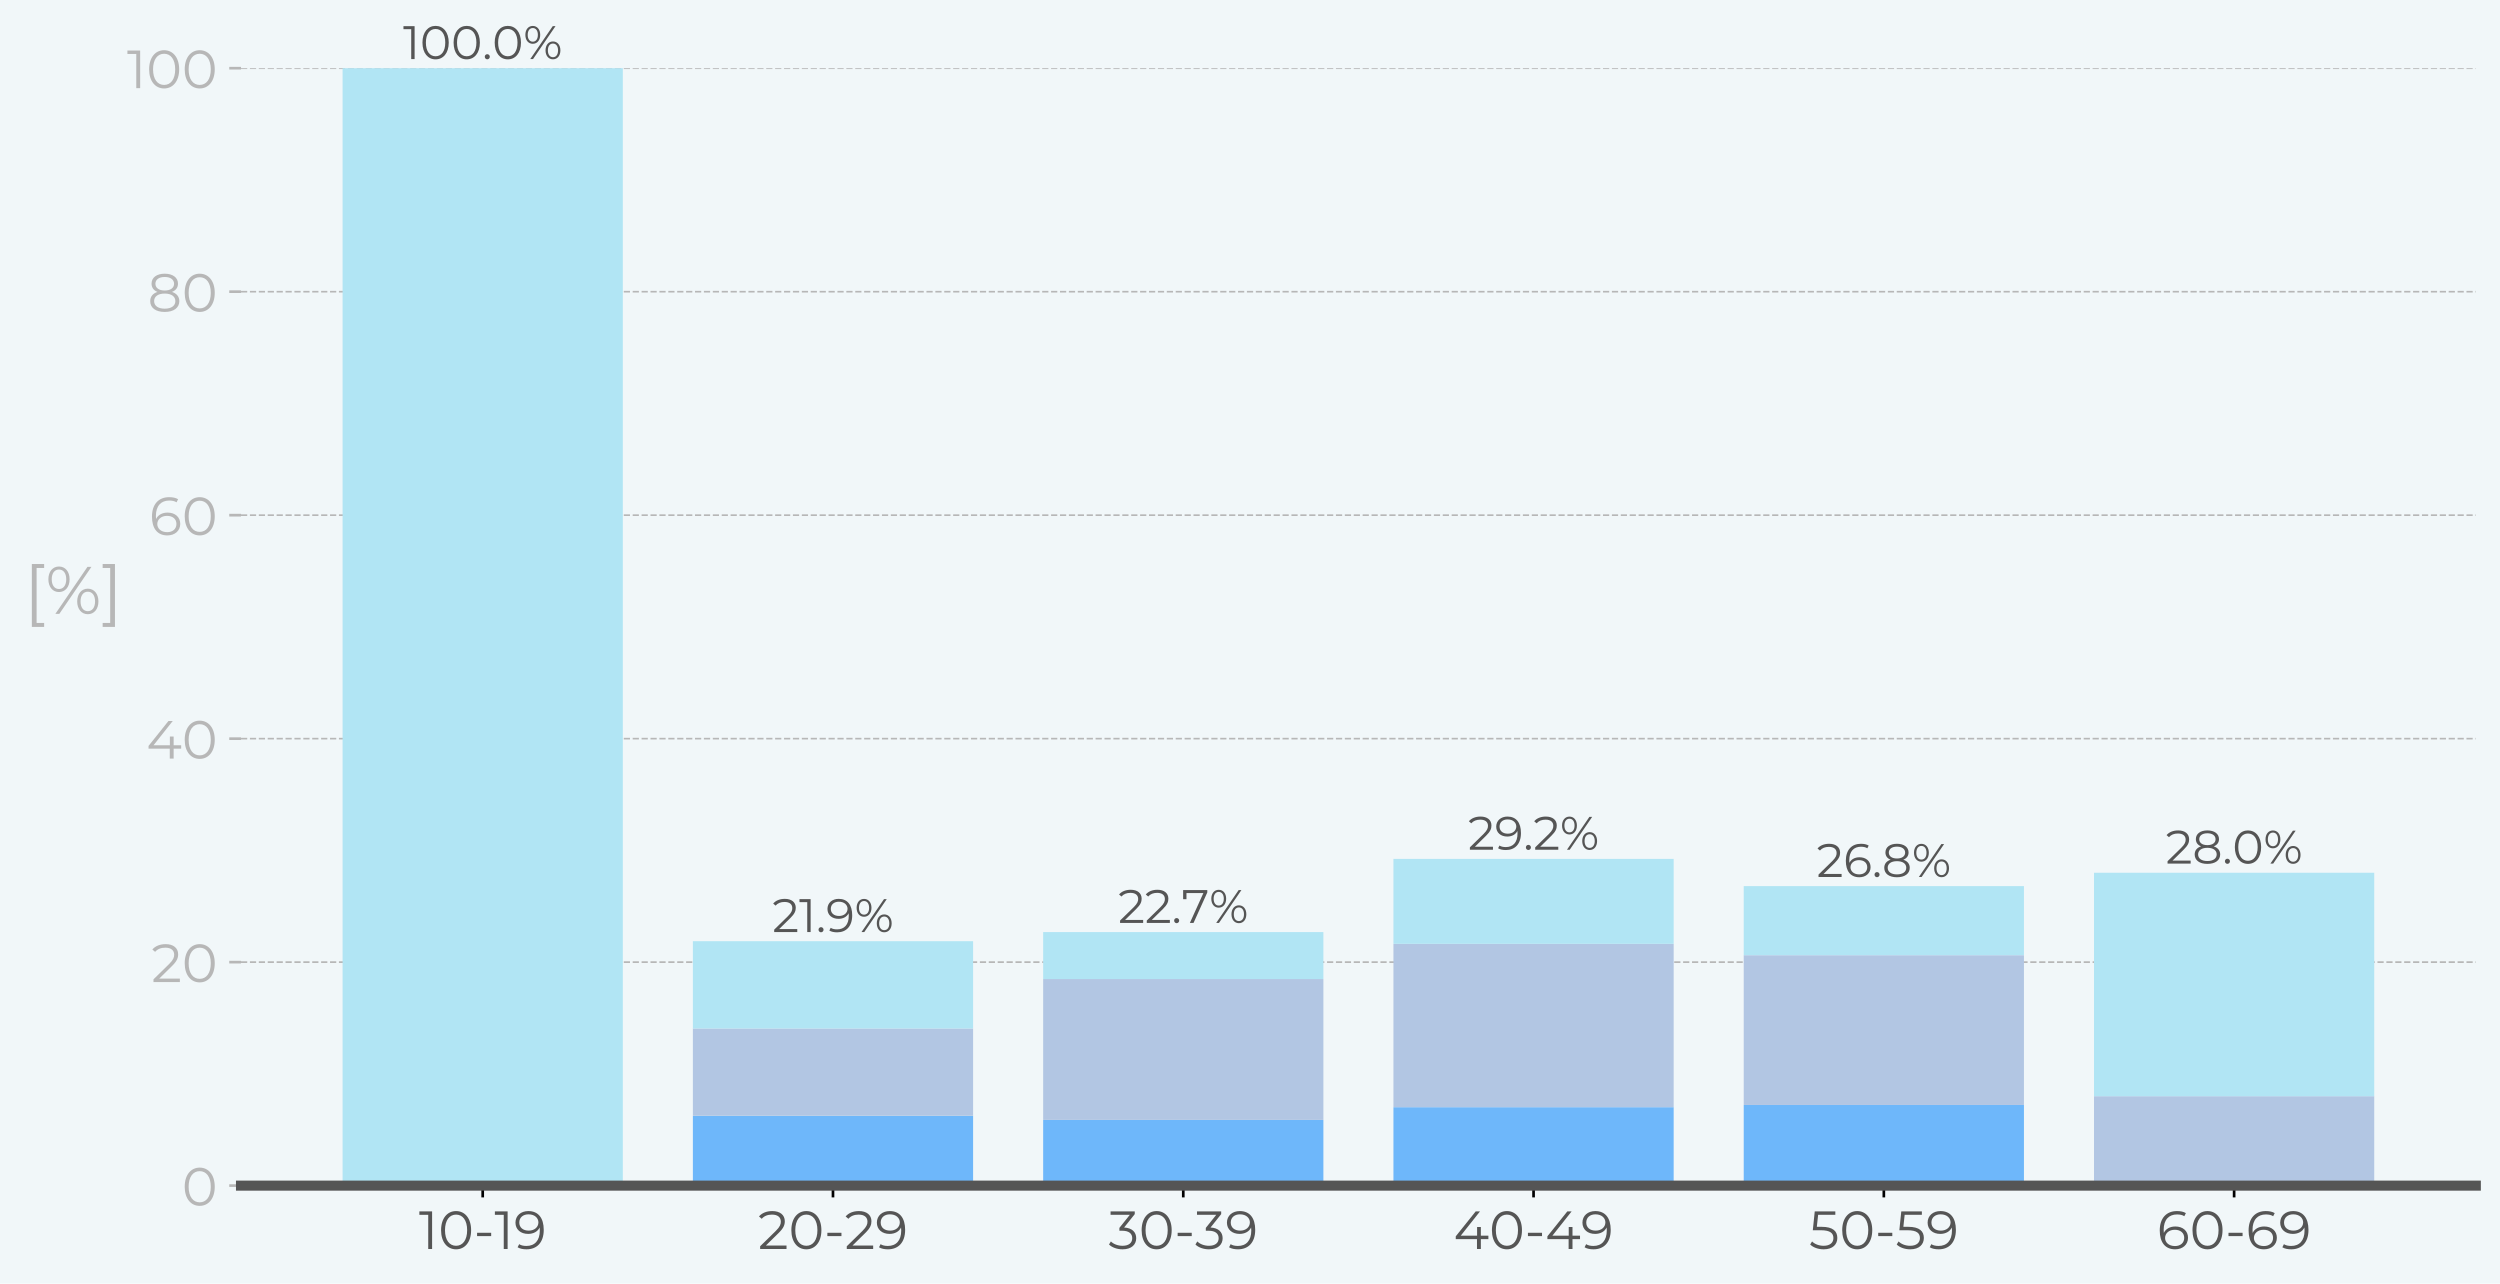
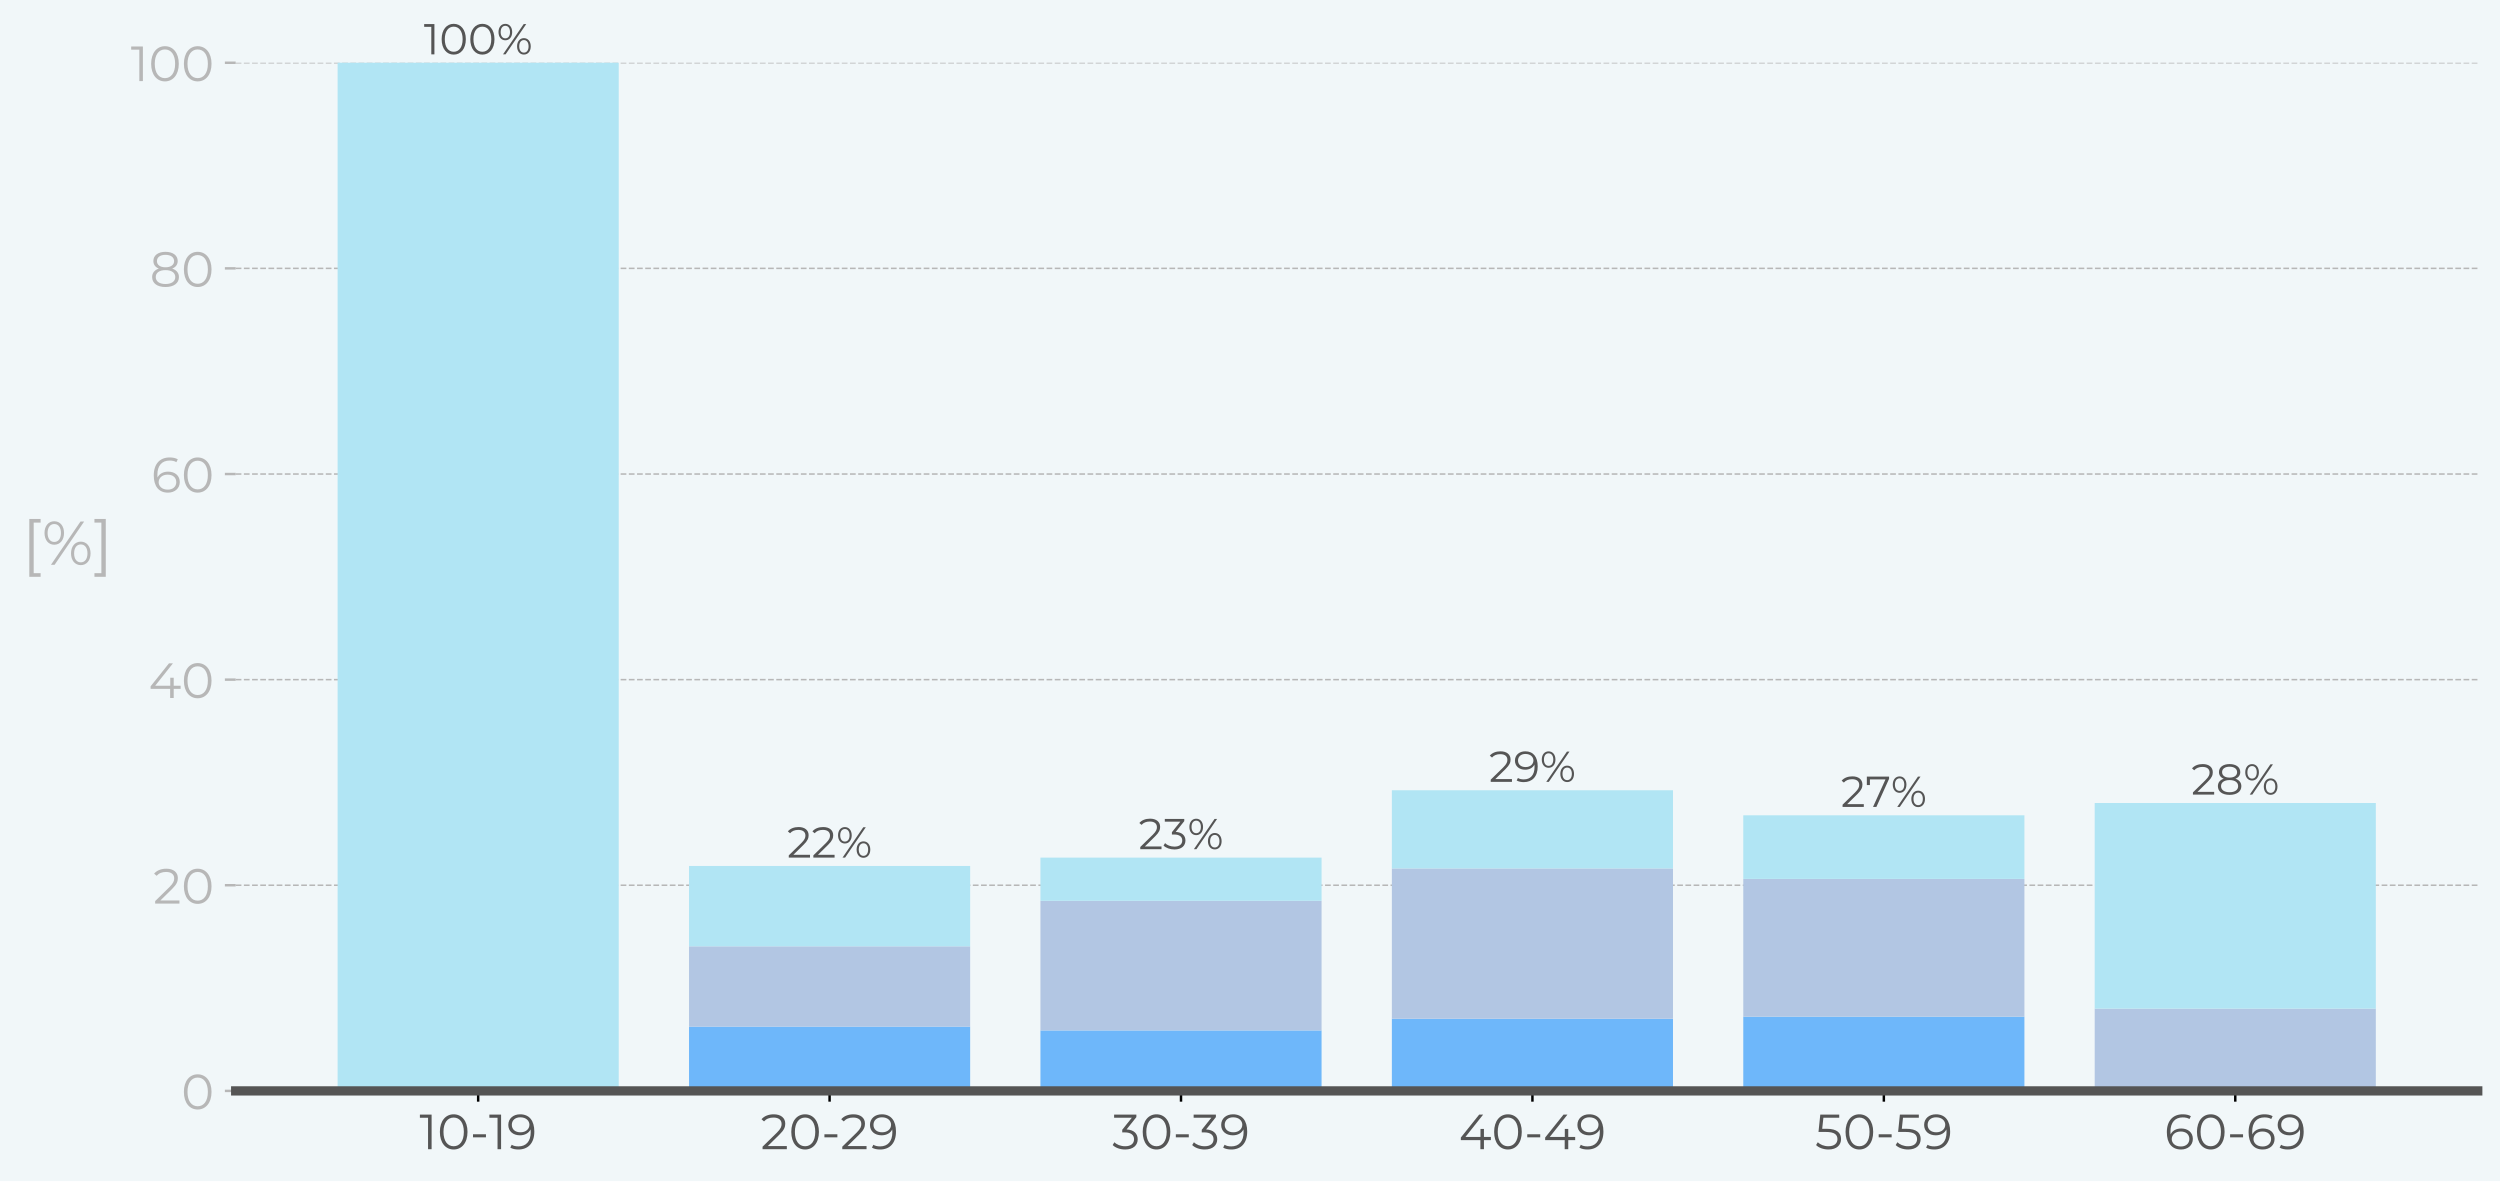
- <svg xmlns="http://www.w3.org/2000/svg" xmlns:xlink="http://www.w3.org/1999/xlink" width="744.226pt" height="382.123pt" viewBox="0 0 744.226 382.123" version="1.1">
+ <svg xmlns="http://www.w3.org/2000/svg" xmlns:xlink="http://www.w3.org/1999/xlink" width="808.855pt" height="382.123pt" viewBox="0 0 808.855 382.123" version="1.1">
  <defs>
    <style type="text/css">*{stroke-linejoin: round; stroke-linecap: butt}</style>
  </defs>
  <g id="figure_1">
    <g id="patch_1">
-       <path d="M 0 382.123  L 744.226 382.123  L 744.226 0  L 0 0  z " style="fill: #f1f7f9" />
+       <path d="M 0 382.123  L 808.855 382.123  L 808.855 0  L 0 0  z " style="fill: #f1f7f9" />
    </g>
    <g id="axes_1">
      <g id="patch_2">
-         <path d="M 71.746 352.945  L 737.026 352.945  L 737.026 20.305  L 71.746 20.305  z " style="fill: #f1f7f9" />
+         <path d="M 76.255 352.945  L 801.655 352.945  L 801.655 20.305  L 76.255 20.305  z " style="fill: #f1f7f9" />
      </g>
      <g id="matplotlib.axis_1">
        <g id="xtick_1">
          <g id="line2d_1">
            <defs>
-               <path id="m6dfee0cde1" d="M 0 0  L 0 3.5  " style="stroke: #000000; stroke-width: 0.8" />
+               <path id="mb04556d21f" d="M 0 0  L 0 3.5  " style="stroke: #000000; stroke-width: 0.8" />
            </defs>
            <g>
-               <use xlink:href="#m6dfee0cde1" x="143.696" y="352.945" style="stroke: #000000; stroke-width: 0.8" />
+               <use xlink:href="#mb04556d21f" x="154.707" y="352.945" style="stroke: #000000; stroke-width: 0.8" />
            </g>
          </g>
          <g id="text_1">
-             <g style="fill: #555555" transform="translate(124.6963 371.8178)scale(0.16 -0.16)">
+             <g style="fill: #555555" transform="translate(135.7074 371.8178)scale(0.16 -0.16)">
              <defs>
                <path id="Montserrat-Regular-31" d="M 58 4480  L 58 4070  L 1114 4070  L 1114 0  L 1574 0  L 1574 4480  L 58 4480  z " transform="scale(0.015625)" />
                <path id="Montserrat-Regular-30" d="M 2118 -38  C 3155 -38 3910 813 3910 2240  C 3910 3667 3155 4518 2118 4518  C 1082 4518 333 3667 333 2240  C 333 813 1082 -38 2118 -38  z M 2118 384  C 1338 384 800 1043 800 2240  C 800 3437 1338 4096 2118 4096  C 2899 4096 3437 3437 3437 2240  C 3437 1043 2899 384 2118 384  z " transform="scale(0.015625)" />
                <path id="Montserrat-Regular-2d" d="M 384 1536  L 2061 1536  L 2061 1933  L 384 1933  L 384 1536  z " transform="scale(0.015625)" />
                <path id="Montserrat-Regular-39" d="M 1728 4518  C 858 4518 198 3981 198 3142  C 198 2323 819 1798 1709 1798  C 2330 1798 2854 2074 3078 2566  C 3091 2432 3098 2304 3098 2202  C 3098 986 2477 365 1510 365  C 1178 365 870 422 640 576  L 454 205  C 736 32 1114 -38 1517 -38  C 2733 -38 3565 755 3565 2278  C 3565 3693 2918 4518 1728 4518  z M 1779 2189  C 1088 2189 653 2566 653 3155  C 653 3750 1101 4128 1747 4128  C 2522 4128 2931 3661 2931 3168  C 2931 2611 2464 2189 1779 2189  z " transform="scale(0.015625)" />
              </defs>
              <use xlink:href="#Montserrat-Regular-31" />
              <use xlink:href="#Montserrat-Regular-30" x="36.1" />
              <use xlink:href="#Montserrat-Regular-2d" x="102.3" />
              <use xlink:href="#Montserrat-Regular-31" x="140.5" />
              <use xlink:href="#Montserrat-Regular-39" x="176.6" />
            </g>
          </g>
        </g>
        <g id="xtick_2">
          <g id="line2d_2">
            <g>
-               <use xlink:href="#m6dfee0cde1" x="247.972" y="352.945" style="stroke: #000000; stroke-width: 0.8" />
+               <use xlink:href="#mb04556d21f" x="268.406" y="352.945" style="stroke: #000000; stroke-width: 0.8" />
            </g>
          </g>
          <g id="text_2">
-             <g style="fill: #555555" transform="translate(225.6597 371.8178)scale(0.16 -0.16)">
+             <g style="fill: #555555" transform="translate(246.0939 371.8178)scale(0.16 -0.16)">
              <defs>
                <path id="Montserrat-Regular-32" d="M 928 410  L 2451 1907  C 3053 2496 3187 2880 3187 3309  C 3187 4058 2611 4518 1702 4518  C 1018 4518 461 4288 115 3878  L 442 3597  C 736 3936 1139 4096 1664 4096  C 2349 4096 2714 3776 2714 3258  C 2714 2950 2618 2650 2112 2150  L 250 326  L 250 0  L 3392 0  L 3392 410  L 928 410  z " transform="scale(0.015625)" />
              </defs>
              <use xlink:href="#Montserrat-Regular-32" />
              <use xlink:href="#Montserrat-Regular-30" x="56.8" />
              <use xlink:href="#Montserrat-Regular-2d" x="123" />
              <use xlink:href="#Montserrat-Regular-32" x="161.2" />
              <use xlink:href="#Montserrat-Regular-39" x="218" />
            </g>
          </g>
        </g>
        <g id="xtick_3">
          <g id="line2d_3">
            <g>
-               <use xlink:href="#m6dfee0cde1" x="352.248" y="352.945" style="stroke: #000000; stroke-width: 0.8" />
+               <use xlink:href="#mb04556d21f" x="382.105" y="352.945" style="stroke: #000000; stroke-width: 0.8" />
            </g>
          </g>
          <g id="text_3">
-             <g style="fill: #555555" transform="translate(329.9981 371.8178)scale(0.16 -0.16)">
+             <g style="fill: #555555" transform="translate(359.8555 371.8178)scale(0.16 -0.16)">
              <defs>
                <path id="Montserrat-Regular-33" d="M 1856 2560  L 3123 4154  L 3123 4480  L 243 4480  L 243 4070  L 2534 4070  L 1293 2515  L 1293 2176  L 1613 2176  C 2445 2176 2822 1824 2822 1286  C 2822 730 2413 384 1670 384  C 1088 384 570 602 282 902  L 58 538  C 403 186 1024 -38 1670 -38  C 2752 -38 3296 538 3296 1286  C 3296 2003 2816 2509 1856 2560  z " transform="scale(0.015625)" />
              </defs>
              <use xlink:href="#Montserrat-Regular-33" />
              <use xlink:href="#Montserrat-Regular-30" x="56.4" />
              <use xlink:href="#Montserrat-Regular-2d" x="122.6" />
              <use xlink:href="#Montserrat-Regular-33" x="160.8" />
              <use xlink:href="#Montserrat-Regular-39" x="217.2" />
            </g>
          </g>
        </g>
        <g id="xtick_4">
          <g id="line2d_4">
            <g>
-               <use xlink:href="#m6dfee0cde1" x="456.524" y="352.945" style="stroke: #000000; stroke-width: 0.8" />
+               <use xlink:href="#mb04556d21f" x="495.805" y="352.945" style="stroke: #000000; stroke-width: 0.8" />
            </g>
          </g>
          <g id="text_4">
-             <g style="fill: #555555" transform="translate(432.7239 371.8178)scale(0.16 -0.16)">
+             <g style="fill: #555555" transform="translate(472.0045 371.8178)scale(0.16 -0.16)">
              <defs>
                <path id="Montserrat-Regular-34" d="M 4141 1587  L 3245 1587  L 3245 2624  L 2797 2624  L 2797 1587  L 851 1587  L 3142 4480  L 2630 4480  L 256 1510  L 256 1178  L 2784 1178  L 2784 0  L 3245 0  L 3245 1178  L 4141 1178  L 4141 1587  z " transform="scale(0.015625)" />
              </defs>
              <use xlink:href="#Montserrat-Regular-34" />
              <use xlink:href="#Montserrat-Regular-30" x="66.1" />
              <use xlink:href="#Montserrat-Regular-2d" x="132.3" />
              <use xlink:href="#Montserrat-Regular-34" x="170.5" />
              <use xlink:href="#Montserrat-Regular-39" x="236.6" />
            </g>
          </g>
        </g>
        <g id="xtick_5">
          <g id="line2d_5">
            <g>
-               <use xlink:href="#m6dfee0cde1" x="560.8" y="352.945" style="stroke: #000000; stroke-width: 0.8" />
+               <use xlink:href="#mb04556d21f" x="609.504" y="352.945" style="stroke: #000000; stroke-width: 0.8" />
            </g>
          </g>
          <g id="text_5">
-             <g style="fill: #555555" transform="translate(538.5198 371.8178)scale(0.16 -0.16)">
+             <g style="fill: #555555" transform="translate(587.2236 371.8178)scale(0.16 -0.16)">
              <defs>
                <path id="Montserrat-Regular-35" d="M 1510 2643  L 934 2643  L 1088 4070  L 3136 4070  L 3136 4480  L 685 4480  L 454 2234  L 1408 2234  C 2547 2234 2906 1875 2906 1299  C 2906 755 2502 384 1741 384  C 1165 384 653 602 365 902  L 141 538  C 486 186 1101 -38 1747 -38  C 2842 -38 3373 557 3373 1318  C 3373 2112 2861 2643 1510 2643  z " transform="scale(0.015625)" />
              </defs>
              <use xlink:href="#Montserrat-Regular-35" />
              <use xlink:href="#Montserrat-Regular-30" x="56.6" />
              <use xlink:href="#Montserrat-Regular-2d" x="122.8" />
              <use xlink:href="#Montserrat-Regular-35" x="161" />
              <use xlink:href="#Montserrat-Regular-39" x="217.6" />
            </g>
          </g>
        </g>
        <g id="xtick_6">
          <g id="line2d_6">
            <g>
-               <use xlink:href="#m6dfee0cde1" x="665.076" y="352.945" style="stroke: #000000; stroke-width: 0.8" />
+               <use xlink:href="#mb04556d21f" x="723.203" y="352.945" style="stroke: #000000; stroke-width: 0.8" />
            </g>
          </g>
          <g id="text_6">
-             <g style="fill: #555555" transform="translate(642.1057 371.8178)scale(0.16 -0.16)">
+             <g style="fill: #555555" transform="translate(700.2326 371.8178)scale(0.16 -0.16)">
              <defs>
                <path id="Montserrat-Regular-36" d="M 2189 2682  C 1568 2682 1043 2406 819 1914  C 806 2048 800 2176 800 2278  C 800 3494 1421 4115 2387 4115  C 2720 4115 3027 4058 3258 3904  L 3443 4275  C 3162 4448 2784 4518 2381 4518  C 1165 4518 333 3725 333 2202  C 333 787 979 -38 2170 -38  C 3040 -38 3699 499 3699 1338  C 3699 2157 3078 2682 2189 2682  z M 2150 352  C 1376 352 966 819 966 1312  C 966 1869 1434 2291 2118 2291  C 2810 2291 3245 1914 3245 1325  C 3245 730 2797 352 2150 352  z " transform="scale(0.015625)" />
              </defs>
              <use xlink:href="#Montserrat-Regular-36" />
              <use xlink:href="#Montserrat-Regular-30" x="60.9" />
              <use xlink:href="#Montserrat-Regular-2d" x="127.1" />
              <use xlink:href="#Montserrat-Regular-36" x="165.3" />
              <use xlink:href="#Montserrat-Regular-39" x="226.2" />
            </g>
          </g>
        </g>
      </g>
      <g id="matplotlib.axis_2">
        <g id="ytick_1">
          <g id="line2d_7">
-             <path d="M 71.746 352.945  L 737.026 352.945  " clip-path="url(#pcf02b529e1)" style="fill: none; stroke-dasharray: 1.85,0.8; stroke-dashoffset: 0; stroke: #b7b7b7; stroke-width: 0.5" />
+             <path d="M 76.255 352.945  L 801.655 352.945  " clip-path="url(#p711e7ab885)" style="fill: none; stroke-dasharray: 1.85,0.8; stroke-dashoffset: 0; stroke: #b7b7b7; stroke-width: 0.5" />
          </g>
          <g id="line2d_8">
            <defs>
-               <path id="m97d67b998d" d="M 0 0  L -3.5 0  " style="stroke: #b7b7b7; stroke-width: 0.8" />
+               <path id="m7f0bf0dc2d" d="M 0 0  L -3.5 0  " style="stroke: #b7b7b7; stroke-width: 0.8" />
            </defs>
            <g>
-               <use xlink:href="#m97d67b998d" x="71.746" y="352.945" style="fill: #b7b7b7; stroke: #b7b7b7; stroke-width: 0.8" />
+               <use xlink:href="#m7f0bf0dc2d" x="76.255" y="352.945" style="fill: #b7b7b7; stroke: #b7b7b7; stroke-width: 0.8" />
            </g>
          </g>
          <g id="text_7">
-             <g style="fill: #b7b7b7" transform="translate(54.1535 358.8816)scale(0.16 -0.16)">
+             <g style="fill: #b7b7b7" transform="translate(58.6625 358.8816)scale(0.16 -0.16)">
              <use xlink:href="#Montserrat-Regular-30" />
            </g>
          </g>
        </g>
        <g id="ytick_2">
          <g id="line2d_9">
-             <path d="M 71.746 286.417  L 737.026 286.417  " clip-path="url(#pcf02b529e1)" style="fill: none; stroke-dasharray: 1.85,0.8; stroke-dashoffset: 0; stroke: #b7b7b7; stroke-width: 0.5" />
+             <path d="M 76.255 286.417  L 801.655 286.417  " clip-path="url(#p711e7ab885)" style="fill: none; stroke-dasharray: 1.85,0.8; stroke-dashoffset: 0; stroke: #b7b7b7; stroke-width: 0.5" />
          </g>
          <g id="line2d_10">
            <g>
-               <use xlink:href="#m97d67b998d" x="71.746" y="286.417" style="fill: #b7b7b7; stroke: #b7b7b7; stroke-width: 0.8" />
+               <use xlink:href="#m7f0bf0dc2d" x="76.255" y="286.417" style="fill: #b7b7b7; stroke: #b7b7b7; stroke-width: 0.8" />
            </g>
          </g>
          <g id="text_8">
-             <g style="fill: #b7b7b7" transform="translate(45.066 292.3536)scale(0.16 -0.16)">
+             <g style="fill: #b7b7b7" transform="translate(49.575 292.3536)scale(0.16 -0.16)">
              <use xlink:href="#Montserrat-Regular-32" />
              <use xlink:href="#Montserrat-Regular-30" x="56.8" />
            </g>
          </g>
        </g>
        <g id="ytick_3">
          <g id="line2d_11">
-             <path d="M 71.746 219.889  L 737.026 219.889  " clip-path="url(#pcf02b529e1)" style="fill: none; stroke-dasharray: 1.85,0.8; stroke-dashoffset: 0; stroke: #b7b7b7; stroke-width: 0.5" />
+             <path d="M 76.255 219.889  L 801.655 219.889  " clip-path="url(#p711e7ab885)" style="fill: none; stroke-dasharray: 1.85,0.8; stroke-dashoffset: 0; stroke: #b7b7b7; stroke-width: 0.5" />
          </g>
          <g id="line2d_12">
            <g>
-               <use xlink:href="#m97d67b998d" x="71.746" y="219.889" style="fill: #b7b7b7; stroke: #b7b7b7; stroke-width: 0.8" />
+               <use xlink:href="#m7f0bf0dc2d" x="76.255" y="219.889" style="fill: #b7b7b7; stroke: #b7b7b7; stroke-width: 0.8" />
            </g>
          </g>
          <g id="text_9">
-             <g style="fill: #b7b7b7" transform="translate(43.5785 225.8256)scale(0.16 -0.16)">
+             <g style="fill: #b7b7b7" transform="translate(48.0875 225.8256)scale(0.16 -0.16)">
              <use xlink:href="#Montserrat-Regular-34" />
              <use xlink:href="#Montserrat-Regular-30" x="66.1" />
            </g>
          </g>
        </g>
        <g id="ytick_4">
          <g id="line2d_13">
-             <path d="M 71.746 153.361  L 737.026 153.361  " clip-path="url(#pcf02b529e1)" style="fill: none; stroke-dasharray: 1.85,0.8; stroke-dashoffset: 0; stroke: #b7b7b7; stroke-width: 0.5" />
+             <path d="M 76.255 153.361  L 801.655 153.361  " clip-path="url(#p711e7ab885)" style="fill: none; stroke-dasharray: 1.85,0.8; stroke-dashoffset: 0; stroke: #b7b7b7; stroke-width: 0.5" />
          </g>
          <g id="line2d_14">
            <g>
-               <use xlink:href="#m97d67b998d" x="71.746" y="153.361" style="fill: #b7b7b7; stroke: #b7b7b7; stroke-width: 0.8" />
+               <use xlink:href="#m7f0bf0dc2d" x="76.255" y="153.361" style="fill: #b7b7b7; stroke: #b7b7b7; stroke-width: 0.8" />
            </g>
          </g>
          <g id="text_10">
-             <g style="fill: #b7b7b7" transform="translate(44.4085 159.2976)scale(0.16 -0.16)">
+             <g style="fill: #b7b7b7" transform="translate(48.9175 159.2976)scale(0.16 -0.16)">
              <use xlink:href="#Montserrat-Regular-36" />
              <use xlink:href="#Montserrat-Regular-30" x="60.9" />
            </g>
          </g>
        </g>
        <g id="ytick_5">
          <g id="line2d_15">
-             <path d="M 71.746 86.833  L 737.026 86.833  " clip-path="url(#pcf02b529e1)" style="fill: none; stroke-dasharray: 1.85,0.8; stroke-dashoffset: 0; stroke: #b7b7b7; stroke-width: 0.5" />
+             <path d="M 76.255 86.833  L 801.655 86.833  " clip-path="url(#p711e7ab885)" style="fill: none; stroke-dasharray: 1.85,0.8; stroke-dashoffset: 0; stroke: #b7b7b7; stroke-width: 0.5" />
          </g>
          <g id="line2d_16">
            <g>
-               <use xlink:href="#m97d67b998d" x="71.746" y="86.833" style="fill: #b7b7b7; stroke: #b7b7b7; stroke-width: 0.8" />
+               <use xlink:href="#m7f0bf0dc2d" x="76.255" y="86.833" style="fill: #b7b7b7; stroke: #b7b7b7; stroke-width: 0.8" />
            </g>
          </g>
          <g id="text_11">
-             <g style="fill: #b7b7b7" transform="translate(43.946 92.76956)scale(0.16 -0.16)">
+             <g style="fill: #b7b7b7" transform="translate(48.455 92.76956)scale(0.16 -0.16)">
              <defs>
                <path id="Montserrat-Regular-38" d="M 2899 2349  C 3360 2528 3616 2867 3616 3334  C 3616 4064 2982 4518 2035 4518  C 1088 4518 467 4064 467 3334  C 467 2867 717 2528 1171 2349  C 614 2163 307 1786 307 1248  C 307 454 960 -38 2035 -38  C 3104 -38 3776 454 3776 1248  C 3776 1779 3462 2163 2899 2349  z M 928 3322  C 928 3821 1357 4128 2035 4128  C 2707 4128 3149 3821 3149 3315  C 3149 2829 2733 2515 2035 2515  C 1338 2515 928 2829 928 3322  z M 2035 352  C 1242 352 774 698 774 1254  C 774 1805 1242 2150 2035 2150  C 2829 2150 3302 1805 3302 1254  C 3302 698 2829 352 2035 352  z " transform="scale(0.015625)" />
              </defs>
              <use xlink:href="#Montserrat-Regular-38" />
              <use xlink:href="#Montserrat-Regular-30" x="63.8" />
            </g>
          </g>
        </g>
        <g id="ytick_6">
          <g id="line2d_17">
-             <path d="M 71.746 20.305  L 737.026 20.305  " clip-path="url(#pcf02b529e1)" style="fill: none; stroke-dasharray: 1.85,0.8; stroke-dashoffset: 0; stroke: #b7b7b7; stroke-width: 0.5" />
+             <path d="M 76.255 20.305  L 801.655 20.305  " clip-path="url(#p711e7ab885)" style="fill: none; stroke-dasharray: 1.85,0.8; stroke-dashoffset: 0; stroke: #b7b7b7; stroke-width: 0.5" />
          </g>
          <g id="line2d_18">
            <g>
-               <use xlink:href="#m97d67b998d" x="71.746" y="20.305" style="fill: #b7b7b7; stroke: #b7b7b7; stroke-width: 0.8" />
+               <use xlink:href="#m7f0bf0dc2d" x="76.255" y="20.305" style="fill: #b7b7b7; stroke: #b7b7b7; stroke-width: 0.8" />
            </g>
          </g>
          <g id="text_12">
-             <g style="fill: #b7b7b7" transform="translate(37.786 26.24156)scale(0.16 -0.16)">
+             <g style="fill: #b7b7b7" transform="translate(42.295 26.24156)scale(0.16 -0.16)">
              <use xlink:href="#Montserrat-Regular-31" />
              <use xlink:href="#Montserrat-Regular-30" x="36.1" />
              <use xlink:href="#Montserrat-Regular-30" x="102.3" />
            </g>
          </g>
        </g>
        <g id="text_13">
          <g style="fill: #b7b7b7" transform="translate(7.2 182.7441)scale(0.2 -0.2)">
            <defs>
              <path id="Montserrat-Regular-5b" d="M 730 -1242  L 1901 -1242  L 1901 -864  L 1184 -864  L 1184 4371  L 1901 4371  L 1901 4749  L 730 4749  L 730 -1242  z " transform="scale(0.015625)" />
              <path id="Montserrat-Regular-25" d="M 1280 2080  C 1875 2080 2291 2560 2291 3296  C 2291 4032 1875 4512 1280 4512  C 678 4512 269 4026 269 3296  C 269 2566 678 2080 1280 2080  z M 934 0  L 1312 0  L 4371 4480  L 3994 4480  L 934 0  z M 1280 2368  C 858 2368 589 2720 589 3296  C 589 3872 858 4224 1280 4224  C 1696 4224 1971 3878 1971 3296  C 1971 2714 1696 2368 1280 2368  z M 4026 -32  C 4627 -32 5037 454 5037 1184  C 5037 1914 4627 2400 4026 2400  C 3430 2400 3014 1914 3014 1184  C 3014 454 3430 -32 4026 -32  z M 4026 256  C 3610 256 3334 602 3334 1184  C 3334 1766 3610 2112 4026 2112  C 4448 2112 4717 1760 4717 1184  C 4717 608 4448 256 4026 256  z " transform="scale(0.015625)" />
              <path id="Montserrat-Regular-5d" d="M 1306 -1242  L 1306 4749  L 134 4749  L 134 4371  L 851 4371  L 851 -864  L 134 -864  L 134 -1242  L 1306 -1242  z " transform="scale(0.015625)" />
            </defs>
            <use xlink:href="#Montserrat-Regular-5b" />
            <use xlink:href="#Montserrat-Regular-25" x="31.8" />
            <use xlink:href="#Montserrat-Regular-5d" x="114.7" />
          </g>
        </g>
      </g>
      <g id="patch_3">
-         <path d="M 101.986 352.945  L 185.407 352.945  L 185.407 352.945  L 101.986 352.945  z " clip-path="url(#pcf02b529e1)" style="fill: #6eb7fa" />
+         <path d="M 109.228 352.945  L 200.187 352.945  L 200.187 352.945  L 109.228 352.945  z " clip-path="url(#p711e7ab885)" style="fill: #6eb7fa" />
      </g>
      <g id="patch_4">
-         <path d="M 206.262 352.945  L 289.683 352.945  L 289.683 332.155  L 206.262 332.155  z " clip-path="url(#pcf02b529e1)" style="fill: #6eb7fa" />
+         <path d="M 222.927 352.945  L 313.886 352.945  L 313.886 332.155  L 222.927 332.155  z " clip-path="url(#p711e7ab885)" style="fill: #6eb7fa" />
      </g>
      <g id="patch_5">
-         <path d="M 310.538 352.945  L 393.958 352.945  L 393.958 333.378  L 310.538 333.378  z " clip-path="url(#pcf02b529e1)" style="fill: #6eb7fa" />
+         <path d="M 336.626 352.945  L 427.585 352.945  L 427.585 333.378  L 336.626 333.378  z " clip-path="url(#p711e7ab885)" style="fill: #6eb7fa" />
      </g>
      <g id="patch_6">
-         <path d="M 414.814 352.945  L 498.234 352.945  L 498.234 329.602  L 414.814 329.602  z " clip-path="url(#pcf02b529e1)" style="fill: #6eb7fa" />
+         <path d="M 450.325 352.945  L 541.284 352.945  L 541.284 329.602  L 450.325 329.602  z " clip-path="url(#p711e7ab885)" style="fill: #6eb7fa" />
      </g>
      <g id="patch_7">
-         <path d="M 519.089 352.945  L 602.51 352.945  L 602.51 328.94  L 519.089 328.94  z " clip-path="url(#pcf02b529e1)" style="fill: #6eb7fa" />
+         <path d="M 564.024 352.945  L 654.983 352.945  L 654.983 328.94  L 564.024 328.94  z " clip-path="url(#p711e7ab885)" style="fill: #6eb7fa" />
      </g>
      <g id="patch_8">
-         <path d="M 623.365 352.945  L 706.786 352.945  L 706.786 352.945  L 623.365 352.945  z " clip-path="url(#pcf02b529e1)" style="fill: #6eb7fa" />
+         <path d="M 677.723 352.945  L 768.682 352.945  L 768.682 352.945  L 677.723 352.945  z " clip-path="url(#p711e7ab885)" style="fill: #6eb7fa" />
      </g>
      <g id="patch_9">
-         <path d="M 101.986 352.945  L 185.407 352.945  L 185.407 352.945  L 101.986 352.945  z " clip-path="url(#pcf02b529e1)" style="fill: #b2c6e3" />
+         <path d="M 109.228 352.945  L 200.187 352.945  L 200.187 352.945  L 109.228 352.945  z " clip-path="url(#p711e7ab885)" style="fill: #b2c6e3" />
      </g>
      <g id="patch_10">
-         <path d="M 206.262 332.155  L 289.683 332.155  L 289.683 306.168  L 206.262 306.168  z " clip-path="url(#pcf02b529e1)" style="fill: #b2c6e3" />
+         <path d="M 222.927 332.155  L 313.886 332.155  L 313.886 306.168  L 222.927 306.168  z " clip-path="url(#p711e7ab885)" style="fill: #b2c6e3" />
      </g>
      <g id="patch_11">
-         <path d="M 310.538 333.378  L 393.958 333.378  L 393.958 291.449  L 310.538 291.449  z " clip-path="url(#pcf02b529e1)" style="fill: #b2c6e3" />
+         <path d="M 336.626 333.378  L 427.585 333.378  L 427.585 291.449  L 336.626 291.449  z " clip-path="url(#p711e7ab885)" style="fill: #b2c6e3" />
      </g>
      <g id="patch_12">
-         <path d="M 414.814 329.602  L 498.234 329.602  L 498.234 280.971  L 414.814 280.971  z " clip-path="url(#pcf02b529e1)" style="fill: #b2c6e3" />
+         <path d="M 450.325 329.602  L 541.284 329.602  L 541.284 280.971  L 450.325 280.971  z " clip-path="url(#p711e7ab885)" style="fill: #b2c6e3" />
      </g>
      <g id="patch_13">
-         <path d="M 519.089 328.94  L 602.51 328.94  L 602.51 284.36  L 519.089 284.36  z " clip-path="url(#pcf02b529e1)" style="fill: #b2c6e3" />
+         <path d="M 564.024 328.94  L 654.983 328.94  L 654.983 284.36  L 564.024 284.36  z " clip-path="url(#p711e7ab885)" style="fill: #b2c6e3" />
      </g>
      <g id="patch_14">
-         <path d="M 623.365 352.945  L 706.786 352.945  L 706.786 326.334  L 623.365 326.334  z " clip-path="url(#pcf02b529e1)" style="fill: #b2c6e3" />
+         <path d="M 677.723 352.945  L 768.682 352.945  L 768.682 326.334  L 677.723 326.334  z " clip-path="url(#p711e7ab885)" style="fill: #b2c6e3" />
      </g>
      <g id="patch_15">
-         <path d="M 101.986 352.945  L 185.407 352.945  L 185.407 20.305  L 101.986 20.305  z " clip-path="url(#pcf02b529e1)" style="fill: #b1e5f4" />
+         <path d="M 109.228 352.945  L 200.187 352.945  L 200.187 20.305  L 109.228 20.305  z " clip-path="url(#p711e7ab885)" style="fill: #b1e5f4" />
      </g>
      <g id="patch_16">
-         <path d="M 206.262 306.168  L 289.683 306.168  L 289.683 280.18  L 206.262 280.18  z " clip-path="url(#pcf02b529e1)" style="fill: #b1e5f4" />
+         <path d="M 222.927 306.168  L 313.886 306.168  L 313.886 280.18  L 222.927 280.18  z " clip-path="url(#p711e7ab885)" style="fill: #b1e5f4" />
      </g>
      <g id="patch_17">
-         <path d="M 310.538 291.449  L 393.958 291.449  L 393.958 277.472  L 310.538 277.472  z " clip-path="url(#pcf02b529e1)" style="fill: #b1e5f4" />
+         <path d="M 336.626 291.449  L 427.585 291.449  L 427.585 277.472  L 336.626 277.472  z " clip-path="url(#p711e7ab885)" style="fill: #b1e5f4" />
      </g>
      <g id="patch_18">
-         <path d="M 414.814 280.971  L 498.234 280.971  L 498.234 255.682  L 414.814 255.682  z " clip-path="url(#pcf02b529e1)" style="fill: #b1e5f4" />
+         <path d="M 450.325 280.971  L 541.284 280.971  L 541.284 255.682  L 450.325 255.682  z " clip-path="url(#p711e7ab885)" style="fill: #b1e5f4" />
      </g>
      <g id="patch_19">
-         <path d="M 519.089 284.36  L 602.51 284.36  L 602.51 263.784  L 519.089 263.784  z " clip-path="url(#pcf02b529e1)" style="fill: #b1e5f4" />
+         <path d="M 564.024 284.36  L 654.983 284.36  L 654.983 263.784  L 564.024 263.784  z " clip-path="url(#p711e7ab885)" style="fill: #b1e5f4" />
      </g>
      <g id="patch_20">
-         <path d="M 623.365 326.334  L 706.786 326.334  L 706.786 259.806  L 623.365 259.806  z " clip-path="url(#pcf02b529e1)" style="fill: #b1e5f4" />
+         <path d="M 677.723 326.334  L 768.682 326.334  L 768.682 259.806  L 677.723 259.806  z " clip-path="url(#p711e7ab885)" style="fill: #b1e5f4" />
      </g>
      <g id="text_14">
-         <g style="fill: #555555" transform="translate(119.9795 17.58844)scale(0.14 -0.14)">
-           <defs>
-             <path id="Montserrat-Regular-2e" d="M 678 -32  C 864 -32 1024 122 1024 320  C 1024 518 864 666 678 666  C 493 666 339 518 339 320  C 339 122 493 -32 678 -32  z " transform="scale(0.015625)" />
-           </defs>
+         <g style="fill: #555555" transform="translate(137.1089 17.58844)scale(0.14 -0.14)">
          <use xlink:href="#Montserrat-Regular-31" />
          <use xlink:href="#Montserrat-Regular-30" x="36.1" />
          <use xlink:href="#Montserrat-Regular-30" x="102.3" />
-           <use xlink:href="#Montserrat-Regular-2e" x="168.5" />
-           <use xlink:href="#Montserrat-Regular-30" x="189.7" />
-           <use xlink:href="#Montserrat-Regular-25" x="255.9" />
+           <use xlink:href="#Montserrat-Regular-25" x="168.5" />
        </g>
      </g>
      <g id="text_15">
-         <g style="fill: #555555" transform="translate(229.9188 277.4634)scale(0.14 -0.14)">
-           <use xlink:href="#Montserrat-Regular-32" />
-           <use xlink:href="#Montserrat-Regular-31" x="56.8" />
-           <use xlink:href="#Montserrat-Regular-2e" x="92.9" />
-           <use xlink:href="#Montserrat-Regular-39" x="114.1" />
-           <use xlink:href="#Montserrat-Regular-25" x="175" />
+         <g style="fill: #555555" transform="translate(254.6514 277.4634)scale(0.14 -0.14)">
+           <use xlink:href="#Montserrat-Regular-32" />
+           <use xlink:href="#Montserrat-Regular-32" x="56.8" />
+           <use xlink:href="#Montserrat-Regular-25" x="113.6" />
        </g>
      </g>
      <g id="text_16">
-         <g style="fill: #555555" transform="translate(332.8854 274.7555)scale(0.14 -0.14)">
+         <g style="fill: #555555" transform="translate(368.3778 274.7555)scale(0.14 -0.14)">
+           <use xlink:href="#Montserrat-Regular-32" />
+           <use xlink:href="#Montserrat-Regular-33" x="56.8" />
+           <use xlink:href="#Montserrat-Regular-25" x="113.2" />
+         </g>
+       </g>
+       <g id="text_17">
+         <g style="fill: #555555" transform="translate(481.7619 252.9653)scale(0.14 -0.14)">
+           <use xlink:href="#Montserrat-Regular-32" />
+           <use xlink:href="#Montserrat-Regular-39" x="56.8" />
+           <use xlink:href="#Montserrat-Regular-25" x="117.7" />
+         </g>
+       </g>
+       <g id="text_18">
+         <g style="fill: #555555" transform="translate(595.6009 261.0672)scale(0.14 -0.14)">
          <defs>
            <path id="Montserrat-Regular-37" d="M 205 4480  L 205 3232  L 659 3232  L 659 4070  L 2963 4070  L 1120 0  L 1619 0  L 3494 4154  L 3494 4480  L 205 4480  z " transform="scale(0.015625)" />
          </defs>
          <use xlink:href="#Montserrat-Regular-32" />
-           <use xlink:href="#Montserrat-Regular-32" x="56.8" />
-           <use xlink:href="#Montserrat-Regular-2e" x="113.6" />
-           <use xlink:href="#Montserrat-Regular-37" x="134.8" />
-           <use xlink:href="#Montserrat-Regular-25" x="193.7" />
-         </g>
-       </g>
-       <g id="text_17">
-         <g style="fill: #555555" transform="translate(437.0213 252.9653)scale(0.14 -0.14)">
-           <use xlink:href="#Montserrat-Regular-32" />
-           <use xlink:href="#Montserrat-Regular-39" x="56.8" />
-           <use xlink:href="#Montserrat-Regular-2e" x="117.7" />
-           <use xlink:href="#Montserrat-Regular-32" x="138.9" />
-           <use xlink:href="#Montserrat-Regular-25" x="195.7" />
-         </g>
-       </g>
-       <g id="text_18">
-         <g style="fill: #555555" transform="translate(540.8071 261.0672)scale(0.14 -0.14)">
-           <use xlink:href="#Montserrat-Regular-32" />
-           <use xlink:href="#Montserrat-Regular-36" x="56.8" />
-           <use xlink:href="#Montserrat-Regular-2e" x="117.7" />
-           <use xlink:href="#Montserrat-Regular-38" x="138.9" />
-           <use xlink:href="#Montserrat-Regular-25" x="202.7" />
+           <use xlink:href="#Montserrat-Regular-37" x="56.8" />
+           <use xlink:href="#Montserrat-Regular-25" x="115.7" />
        </g>
      </g>
      <g id="text_19">
-         <g style="fill: #555555" transform="translate(644.7122 257.0892)scale(0.14 -0.14)">
+         <g style="fill: #555555" transform="translate(708.9576 257.0892)scale(0.14 -0.14)">
          <use xlink:href="#Montserrat-Regular-32" />
          <use xlink:href="#Montserrat-Regular-38" x="56.8" />
-           <use xlink:href="#Montserrat-Regular-2e" x="120.6" />
-           <use xlink:href="#Montserrat-Regular-30" x="141.8" />
-           <use xlink:href="#Montserrat-Regular-25" x="208" />
+           <use xlink:href="#Montserrat-Regular-25" x="120.6" />
        </g>
      </g>
      <g id="line2d_19">
-         <path d="M 71.746 352.945  L 737.026 352.945  " style="fill: none; stroke: #555555; stroke-width: 3; stroke-linecap: square" />
+         <path d="M 76.255 352.945  L 801.655 352.945  " style="fill: none; stroke: #555555; stroke-width: 3; stroke-linecap: square" />
      </g>
    </g>
  </g>
  <defs>
-     <clipPath id="pcf02b529e1">
-       <rect x="71.746" y="20.305" width="665.28" height="332.64" />
+     <clipPath id="p711e7ab885">
+       <rect x="76.255" y="20.305" width="725.4" height="332.64" />
    </clipPath>
  </defs>
</svg>
